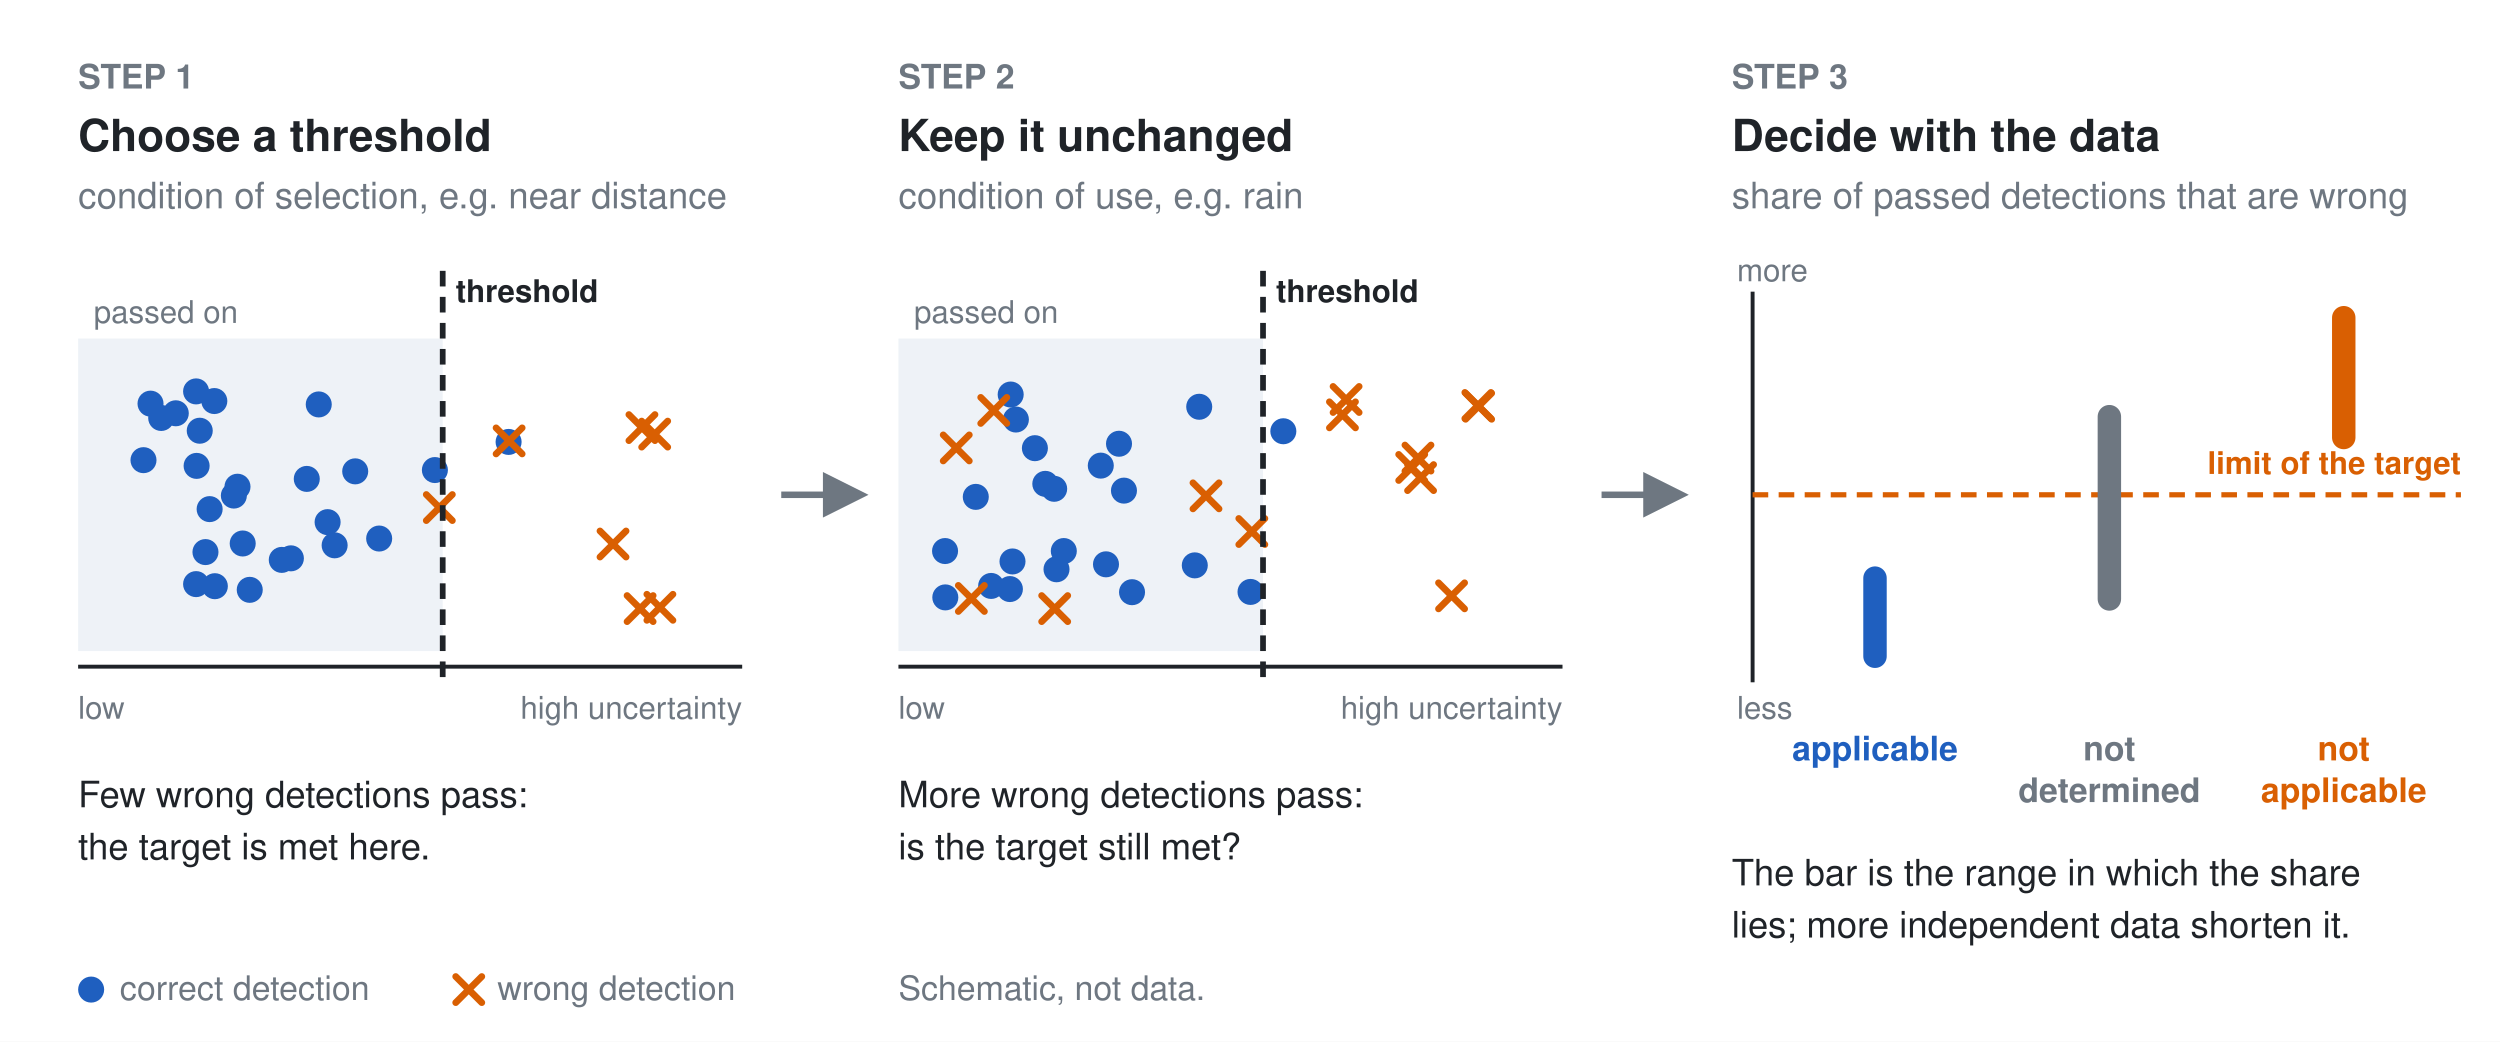
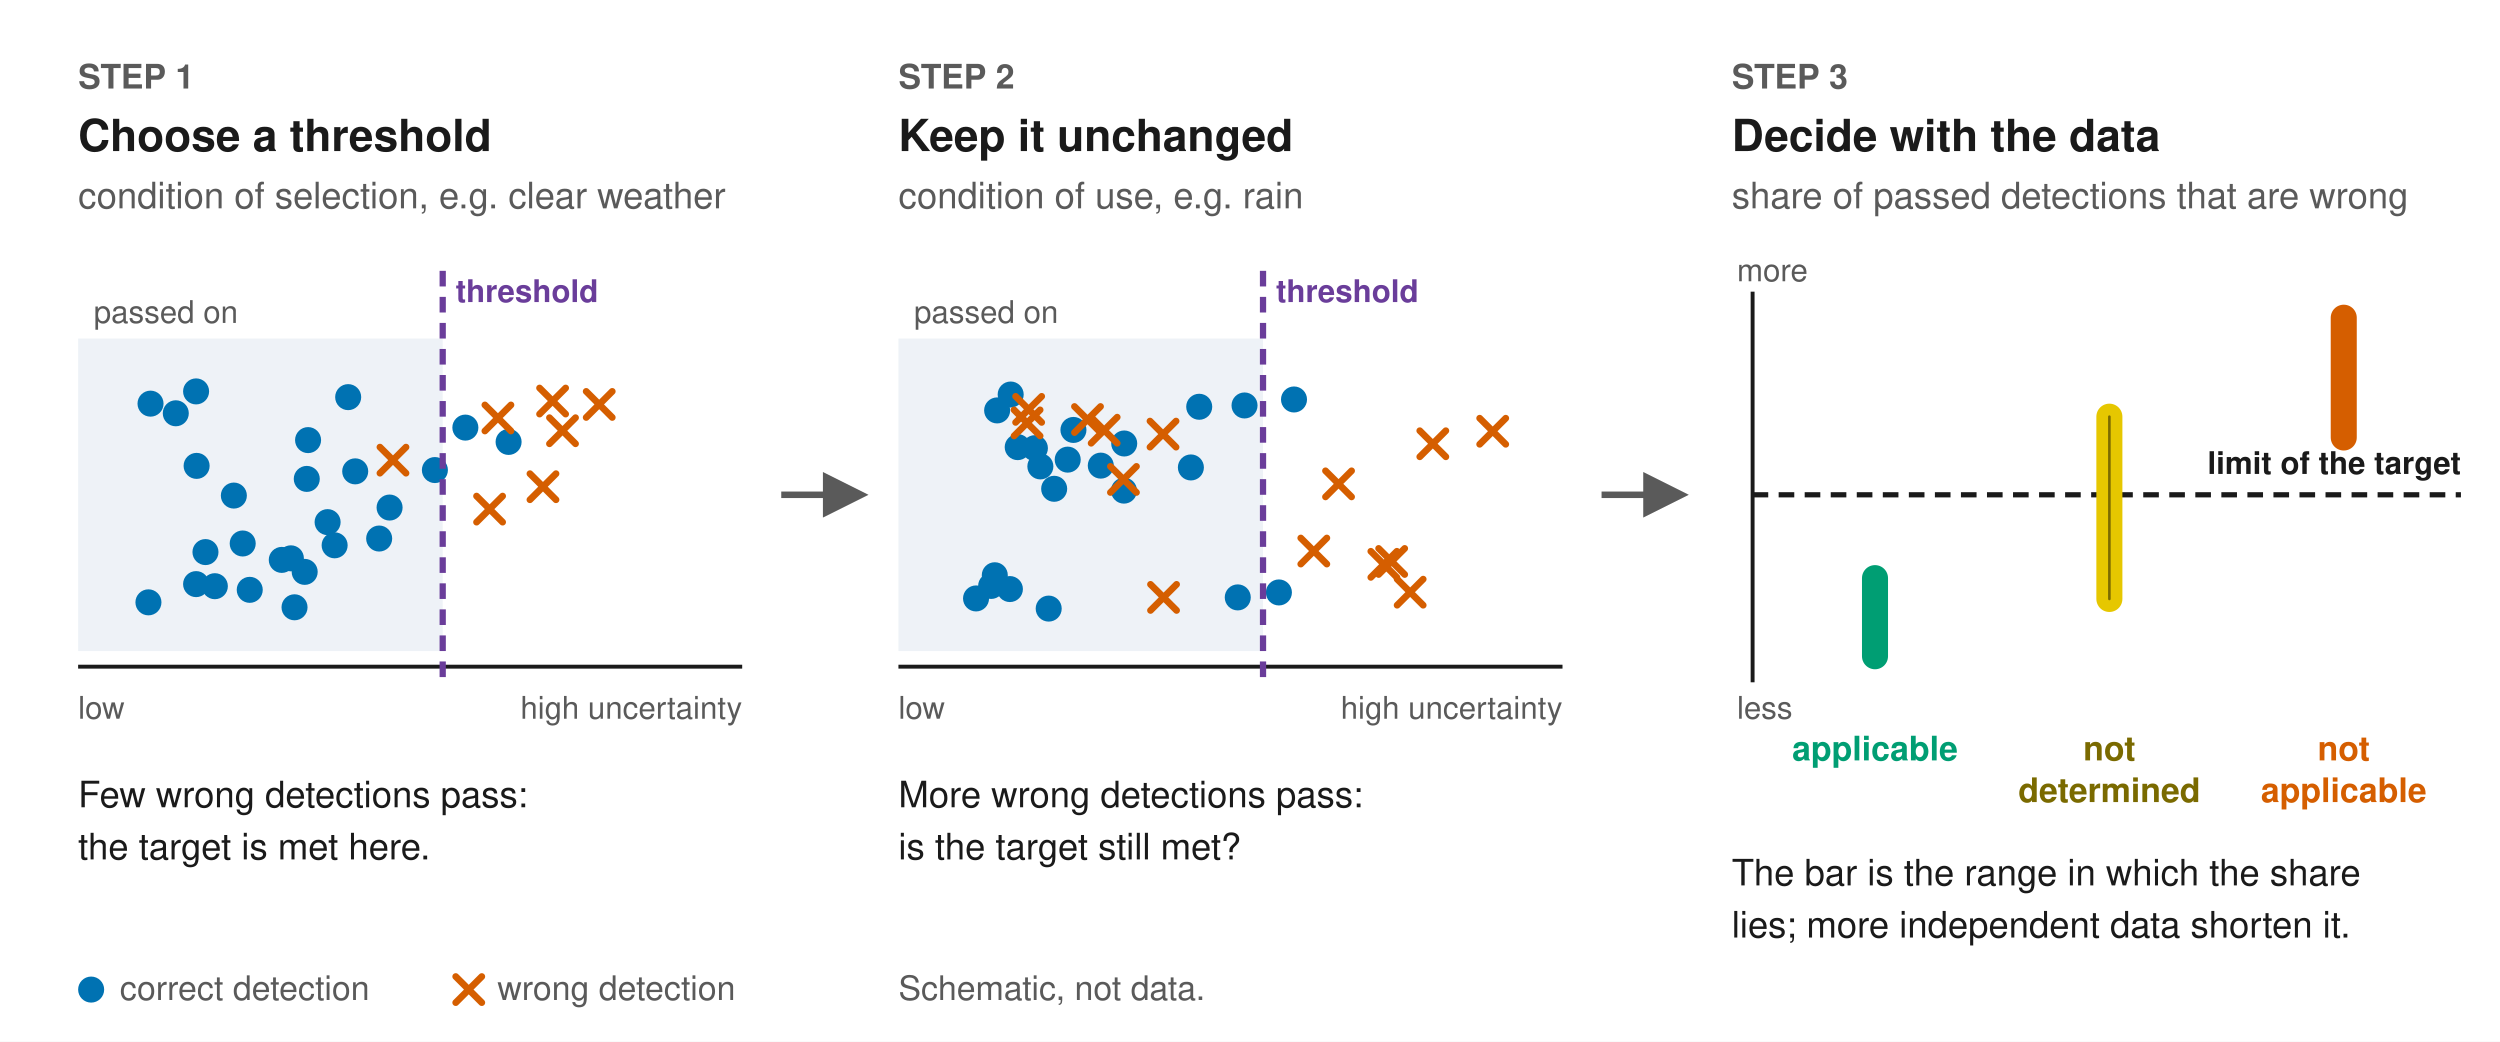
<svg xmlns="http://www.w3.org/2000/svg" viewBox="0 0 960 400" width="960" height="400" role="img" aria-labelledby="t d">
  <rect width="960" height="400" fill="white" />
  <defs>
    <marker id="a" viewBox="0 0 10 10" refX="8" refY="5" markerWidth="7" markerHeight="7" orient="auto">
-       <path d="M0,0 L10,5 L0,10 z" fill="#6e7781" />
+       <path d="M0,0 L10,5 L0,10 z" fill="#5a5a5a" />
    </marker>
  </defs>
-   <text x="30" y="34" font-family="Segoe UI, Helvetica, Arial, sans-serif" font-size="13" font-weight="bold" fill="#6e7781" text-anchor="start">STEP 1</text>
-   <text x="30" y="58" font-family="Segoe UI, Helvetica, Arial, sans-serif" font-size="17" font-weight="bold" fill="#1f2328" text-anchor="start">Choose a threshold</text>
-   <text x="30" y="80" font-family="Segoe UI, Helvetica, Arial, sans-serif" font-size="14" font-weight="normal" fill="#6e7781" text-anchor="start">condition of selection, e.g. near distance</text>
+   <text x="30" y="34" font-family="Segoe UI, Helvetica, Arial, sans-serif" font-size="13" font-weight="bold" fill="#5a5a5a" text-anchor="start">STEP 1</text>
+   <text x="30" y="58" font-family="Segoe UI, Helvetica, Arial, sans-serif" font-size="17" font-weight="bold" fill="#1a1a1a" text-anchor="start">Choose a threshold</text>
+   <text x="30" y="80" font-family="Segoe UI, Helvetica, Arial, sans-serif" font-size="14" font-weight="normal" fill="#5a5a5a" text-anchor="start">condition of selection, e.g. clear weather</text>
  <rect x="30" y="130" width="140" height="120" fill="#eef2f7" />
-   <text x="36" y="124" font-family="Segoe UI, Helvetica, Arial, sans-serif" font-size="12" font-weight="normal" fill="#6e7781" text-anchor="start">passed on</text>
-   <circle cx="80.5" cy="195.5" r="5" fill="#1f5fbf" />
-   <circle cx="91.2" cy="186.9" r="5" fill="#1f5fbf" />
-   <circle cx="61.9" cy="160.5" r="5" fill="#1f5fbf" />
-   <circle cx="82.3" cy="154.0" r="5" fill="#1f5fbf" />
-   <circle cx="76.7" cy="165.4" r="5" fill="#1f5fbf" />
-   <circle cx="122.4" cy="155.3" r="5" fill="#1f5fbf" />
-   <circle cx="55.1" cy="176.7" r="5" fill="#1f5fbf" />
-   <circle cx="128.5" cy="209.4" r="5" fill="#1f5fbf" />
-   <circle cx="78.9" cy="212.0" r="5" fill="#1f5fbf" />
-   <circle cx="111.7" cy="214.4" r="5" fill="#1f5fbf" />
-   <circle cx="108.2" cy="215.0" r="5" fill="#1f5fbf" />
-   <circle cx="125.8" cy="200.5" r="5" fill="#1f5fbf" />
-   <circle cx="89.8" cy="190.3" r="5" fill="#1f5fbf" />
-   <circle cx="145.6" cy="206.8" r="5" fill="#1f5fbf" />
-   <circle cx="57.8" cy="155.0" r="5" fill="#1f5fbf" />
-   <circle cx="82.5" cy="225.1" r="5" fill="#1f5fbf" />
-   <circle cx="167.0" cy="180.5" r="5" fill="#1f5fbf" />
-   <circle cx="195.3" cy="169.7" r="5" fill="#1f5fbf" />
-   <circle cx="75.3" cy="150.3" r="5" fill="#1f5fbf" />
-   <circle cx="93.2" cy="208.7" r="5" fill="#1f5fbf" />
-   <circle cx="95.9" cy="226.5" r="5" fill="#1f5fbf" />
-   <circle cx="117.8" cy="183.9" r="5" fill="#1f5fbf" />
-   <circle cx="75.5" cy="178.9" r="5" fill="#1f5fbf" />
-   <circle cx="75.3" cy="224.3" r="5" fill="#1f5fbf" />
-   <circle cx="136.4" cy="181.0" r="5" fill="#1f5fbf" />
-   <circle cx="67.5" cy="158.7" r="5" fill="#1f5fbf" />
-   <path d="M163.7,189.9 L173.7,199.9 M163.7,199.9 L173.7,189.9" stroke="#d95f02" stroke-width="2.6" stroke-linecap="round" />
-   <path d="M248.4,228.2 L258.4,238.2 M248.4,238.2 L258.4,228.2" stroke="#d95f02" stroke-width="2.6" stroke-linecap="round" />
-   <path d="M241.5,159.2 L251.5,169.2 M241.5,169.2 L251.5,159.2" stroke="#d95f02" stroke-width="2.6" stroke-linecap="round" />
-   <path d="M240.8,228.7 L250.8,238.7 M240.8,238.7 L250.8,228.7" stroke="#d95f02" stroke-width="2.6" stroke-linecap="round" />
-   <path d="M190.5,164.3 L200.5,174.3 M190.5,174.3 L200.5,164.3" stroke="#d95f02" stroke-width="2.6" stroke-linecap="round" />
-   <path d="M230.4,203.9 L240.4,213.9 M230.4,213.9 L240.4,203.9" stroke="#d95f02" stroke-width="2.6" stroke-linecap="round" />
-   <path d="M246.4,161.7 L256.4,171.7 M246.4,171.7 L256.4,161.7" stroke="#d95f02" stroke-width="2.6" stroke-linecap="round" />
-   <line x1="30" y1="256" x2="285" y2="256" stroke="#1f2328" stroke-width="1.5" />
-   <text x="30" y="276" font-family="Segoe UI, Helvetica, Arial, sans-serif" font-size="12" font-weight="normal" fill="#6e7781" text-anchor="start">low</text>
-   <text x="285" y="276" font-family="Segoe UI, Helvetica, Arial, sans-serif" font-size="12" font-weight="normal" fill="#6e7781" text-anchor="end">high uncertainty</text>
-   <line x1="170" y1="104" x2="170" y2="262" stroke="#1f2328" stroke-width="2.2" stroke-dasharray="6 4" />
-   <text x="175" y="116" font-family="Segoe UI, Helvetica, Arial, sans-serif" font-size="12" font-weight="bold" fill="#1f2328" text-anchor="start">threshold</text>
-   <text x="30" y="310" font-family="Segoe UI, Helvetica, Arial, sans-serif" font-size="14" font-weight="normal" fill="#1f2328" text-anchor="start">Few wrong detections pass:</text>
-   <text x="30" y="330" font-family="Segoe UI, Helvetica, Arial, sans-serif" font-size="14" font-weight="normal" fill="#1f2328" text-anchor="start">the target is met here.</text>
-   <path d="M300,190 L330,190" stroke="#6e7781" stroke-width="2.5" marker-end="url(#a)" />
-   <text x="345" y="34" font-family="Segoe UI, Helvetica, Arial, sans-serif" font-size="13" font-weight="bold" fill="#6e7781" text-anchor="start">STEP 2</text>
-   <text x="345" y="58" font-family="Segoe UI, Helvetica, Arial, sans-serif" font-size="17" font-weight="bold" fill="#1f2328" text-anchor="start">Keep it unchanged</text>
-   <text x="345" y="80" font-family="Segoe UI, Helvetica, Arial, sans-serif" font-size="14" font-weight="normal" fill="#6e7781" text-anchor="start">condition of use, e.g. rain</text>
+   <text x="36" y="124" font-family="Segoe UI, Helvetica, Arial, sans-serif" font-size="12" font-weight="normal" fill="#5a5a5a" text-anchor="start">passed on</text>
+   <circle cx="128.5" cy="209.4" r="5" fill="#0072b2" />
+   <circle cx="78.9" cy="212.0" r="5" fill="#0072b2" />
+   <circle cx="111.7" cy="214.4" r="5" fill="#0072b2" />
+   <circle cx="108.2" cy="215.0" r="5" fill="#0072b2" />
+   <circle cx="125.8" cy="200.5" r="5" fill="#0072b2" />
+   <circle cx="89.8" cy="190.3" r="5" fill="#0072b2" />
+   <circle cx="145.6" cy="206.8" r="5" fill="#0072b2" />
+   <circle cx="57.8" cy="155.0" r="5" fill="#0072b2" />
+   <circle cx="82.5" cy="225.1" r="5" fill="#0072b2" />
+   <circle cx="167.0" cy="180.5" r="5" fill="#0072b2" />
+   <circle cx="195.3" cy="169.7" r="5" fill="#0072b2" />
+   <circle cx="75.3" cy="150.3" r="5" fill="#0072b2" />
+   <circle cx="93.2" cy="208.7" r="5" fill="#0072b2" />
+   <circle cx="95.9" cy="226.5" r="5" fill="#0072b2" />
+   <circle cx="117.8" cy="183.9" r="5" fill="#0072b2" />
+   <circle cx="75.5" cy="178.9" r="5" fill="#0072b2" />
+   <circle cx="75.3" cy="224.3" r="5" fill="#0072b2" />
+   <circle cx="136.4" cy="181.0" r="5" fill="#0072b2" />
+   <circle cx="67.5" cy="158.7" r="5" fill="#0072b2" />
+   <circle cx="149.6" cy="194.9" r="5" fill="#0072b2" />
+   <circle cx="113.1" cy="233.2" r="5" fill="#0072b2" />
+   <circle cx="178.7" cy="164.2" r="5" fill="#0072b2" />
+   <circle cx="118.3" cy="169.0" r="5" fill="#0072b2" />
+   <circle cx="117.0" cy="219.6" r="5" fill="#0072b2" />
+   <circle cx="133.7" cy="152.5" r="5" fill="#0072b2" />
+   <circle cx="57.0" cy="231.3" r="5" fill="#0072b2" />
+   <path d="M183.0,190.5 L193.0,200.5 M183.0,200.5 L193.0,190.5" stroke="#d55e00" stroke-width="2.6" stroke-linecap="round" fill="none" />
+   <path d="M203.5,181.9 L213.5,191.9 M203.5,191.9 L213.5,181.9" stroke="#d55e00" stroke-width="2.6" stroke-linecap="round" fill="none" />
+   <path d="M186.2,155.5 L196.2,165.5 M186.2,165.5 L196.2,155.5" stroke="#d55e00" stroke-width="2.6" stroke-linecap="round" fill="none" />
+   <path d="M207.2,149.0 L217.2,159.0 M207.2,159.0 L217.2,149.0" stroke="#d55e00" stroke-width="2.6" stroke-linecap="round" fill="none" />
+   <path d="M211.0,160.4 L221.0,170.4 M211.0,170.4 L221.0,160.4" stroke="#d55e00" stroke-width="2.6" stroke-linecap="round" fill="none" />
+   <path d="M225.1,150.3 L235.1,160.3 M225.1,160.3 L235.1,150.3" stroke="#d55e00" stroke-width="2.6" stroke-linecap="round" fill="none" />
+   <path d="M145.9,171.7 L155.9,181.7 M145.9,181.7 L155.9,171.7" stroke="#d55e00" stroke-width="2.6" stroke-linecap="round" fill="none" />
+   <line x1="30" y1="256" x2="285" y2="256" stroke="#1a1a1a" stroke-width="1.5" />
+   <text x="30" y="276" font-family="Segoe UI, Helvetica, Arial, sans-serif" font-size="12" font-weight="normal" fill="#5a5a5a" text-anchor="start">low</text>
+   <text x="285" y="276" font-family="Segoe UI, Helvetica, Arial, sans-serif" font-size="12" font-weight="normal" fill="#5a5a5a" text-anchor="end">high uncertainty</text>
+   <line x1="170" y1="104" x2="170" y2="262" stroke="#6a3d9a" stroke-width="2.4" stroke-dasharray="6 4" />
+   <text x="175" y="116" font-family="Segoe UI, Helvetica, Arial, sans-serif" font-size="12" font-weight="bold" fill="#6a3d9a" text-anchor="start">threshold</text>
+   <text x="30" y="310" font-family="Segoe UI, Helvetica, Arial, sans-serif" font-size="14" font-weight="normal" fill="#1a1a1a" text-anchor="start">Few wrong detections pass:</text>
+   <text x="30" y="330" font-family="Segoe UI, Helvetica, Arial, sans-serif" font-size="14" font-weight="normal" fill="#1a1a1a" text-anchor="start">the target is met here.</text>
+   <path d="M300,190 L330,190" stroke="#5a5a5a" stroke-width="2.5" marker-end="url(#a)" />
+   <text x="345" y="34" font-family="Segoe UI, Helvetica, Arial, sans-serif" font-size="13" font-weight="bold" fill="#5a5a5a" text-anchor="start">STEP 2</text>
+   <text x="345" y="58" font-family="Segoe UI, Helvetica, Arial, sans-serif" font-size="17" font-weight="bold" fill="#1a1a1a" text-anchor="start">Keep it unchanged</text>
+   <text x="345" y="80" font-family="Segoe UI, Helvetica, Arial, sans-serif" font-size="14" font-weight="normal" fill="#5a5a5a" text-anchor="start">condition of use, e.g. rain</text>
  <rect x="345" y="130" width="140" height="120" fill="#eef2f7" />
-   <text x="351" y="124" font-family="Segoe UI, Helvetica, Arial, sans-serif" font-size="12" font-weight="normal" fill="#6e7781" text-anchor="start">passed on</text>
-   <circle cx="374.7" cy="190.8" r="5" fill="#1f5fbf" />
-   <circle cx="480.2" cy="227.3" r="5" fill="#1f5fbf" />
-   <circle cx="458.8" cy="217.1" r="5" fill="#1f5fbf" />
-   <circle cx="408.5" cy="211.6" r="5" fill="#1f5fbf" />
-   <circle cx="405.7" cy="218.6" r="5" fill="#1f5fbf" />
-   <circle cx="390.1" cy="161.1" r="5" fill="#1f5fbf" />
-   <circle cx="363.0" cy="229.4" r="5" fill="#1f5fbf" />
-   <circle cx="429.7" cy="170.4" r="5" fill="#1f5fbf" />
-   <circle cx="434.7" cy="227.4" r="5" fill="#1f5fbf" />
-   <circle cx="401.4" cy="185.8" r="5" fill="#1f5fbf" />
-   <circle cx="492.8" cy="165.6" r="5" fill="#1f5fbf" />
-   <circle cx="362.9" cy="211.6" r="5" fill="#1f5fbf" />
-   <circle cx="424.7" cy="216.7" r="5" fill="#1f5fbf" />
-   <circle cx="388.8" cy="215.6" r="5" fill="#1f5fbf" />
-   <circle cx="404.8" cy="187.7" r="5" fill="#1f5fbf" />
-   <circle cx="431.6" cy="188.4" r="5" fill="#1f5fbf" />
-   <circle cx="397.4" cy="172.1" r="5" fill="#1f5fbf" />
-   <circle cx="460.5" cy="156.2" r="5" fill="#1f5fbf" />
-   <circle cx="387.8" cy="226.2" r="5" fill="#1f5fbf" />
-   <circle cx="380.6" cy="225.0" r="5" fill="#1f5fbf" />
-   <circle cx="422.7" cy="178.8" r="5" fill="#1f5fbf" />
-   <circle cx="388.1" cy="151.5" r="5" fill="#1f5fbf" />
-   <path d="M400.0,228.7 L410.0,238.7 M400.0,238.7 L410.0,228.7" stroke="#d95f02" stroke-width="2.6" stroke-linecap="round" />
-   <path d="M511.9,148.4 L521.9,158.4 M511.9,158.4 L521.9,148.4" stroke="#d95f02" stroke-width="2.6" stroke-linecap="round" />
-   <path d="M362.2,167.0 L372.2,177.0 M362.2,177.0 L372.2,167.0" stroke="#d95f02" stroke-width="2.6" stroke-linecap="round" />
-   <path d="M376.6,152.6 L386.6,162.6 M376.6,162.6 L386.6,152.6" stroke="#d95f02" stroke-width="2.6" stroke-linecap="round" />
-   <path d="M368.0,224.8 L378.0,234.8 M368.0,234.8 L378.0,224.8" stroke="#d95f02" stroke-width="2.6" stroke-linecap="round" />
-   <path d="M562.5,150.7 L572.5,160.7 M562.5,160.7 L572.5,150.7" stroke="#d95f02" stroke-width="2.6" stroke-linecap="round" />
-   <path d="M552.4,223.8 L562.4,233.8 M552.4,233.8 L562.4,223.8" stroke="#d95f02" stroke-width="2.6" stroke-linecap="round" />
-   <path d="M510.5,154.3 L520.5,164.3 M510.5,164.3 L520.5,154.3" stroke="#d95f02" stroke-width="2.6" stroke-linecap="round" />
-   <path d="M539.5,170.9 L549.5,180.9 M539.5,180.9 L549.5,170.9" stroke="#d95f02" stroke-width="2.6" stroke-linecap="round" />
-   <path d="M537.1,174.5 L547.1,184.5 M537.1,184.5 L547.1,174.5" stroke="#d95f02" stroke-width="2.6" stroke-linecap="round" />
-   <path d="M458.1,185.4 L468.1,195.4 M458.1,195.4 L468.1,185.4" stroke="#d95f02" stroke-width="2.6" stroke-linecap="round" />
-   <path d="M540.5,178.4 L550.5,188.4 M540.5,188.4 L550.5,178.4" stroke="#d95f02" stroke-width="2.6" stroke-linecap="round" />
-   <path d="M475.7,199.1 L485.7,209.1 M475.7,209.1 L485.7,199.1" stroke="#d95f02" stroke-width="2.6" stroke-linecap="round" />
-   <path d="M562.8,151.0 L572.8,161.0 M562.8,161.0 L572.8,151.0" stroke="#d95f02" stroke-width="2.6" stroke-linecap="round" />
-   <line x1="345" y1="256" x2="600" y2="256" stroke="#1f2328" stroke-width="1.5" />
-   <text x="345" y="276" font-family="Segoe UI, Helvetica, Arial, sans-serif" font-size="12" font-weight="normal" fill="#6e7781" text-anchor="start">low</text>
-   <text x="600" y="276" font-family="Segoe UI, Helvetica, Arial, sans-serif" font-size="12" font-weight="normal" fill="#6e7781" text-anchor="end">high uncertainty</text>
-   <line x1="485" y1="104" x2="485" y2="262" stroke="#1f2328" stroke-width="2.2" stroke-dasharray="6 4" />
-   <text x="490" y="116" font-family="Segoe UI, Helvetica, Arial, sans-serif" font-size="12" font-weight="bold" fill="#1f2328" text-anchor="start">threshold</text>
-   <text x="345" y="310" font-family="Segoe UI, Helvetica, Arial, sans-serif" font-size="14" font-weight="normal" fill="#1f2328" text-anchor="start">More wrong detections pass:</text>
-   <text x="345" y="330" font-family="Segoe UI, Helvetica, Arial, sans-serif" font-size="14" font-weight="normal" fill="#1f2328" text-anchor="start">is the target still met?</text>
-   <path d="M615,190 L645,190" stroke="#6e7781" stroke-width="2.5" marker-end="url(#a)" />
-   <text x="665" y="34" font-family="Segoe UI, Helvetica, Arial, sans-serif" font-size="13" font-weight="bold" fill="#6e7781" text-anchor="start">STEP 3</text>
-   <text x="665" y="58" font-family="Segoe UI, Helvetica, Arial, sans-serif" font-size="17" font-weight="bold" fill="#1f2328" text-anchor="start">Decide with the data</text>
-   <text x="665" y="80" font-family="Segoe UI, Helvetica, Arial, sans-serif" font-size="14" font-weight="normal" fill="#6e7781" text-anchor="start">share of passed detections that are wrong</text>
-   <line x1="673" y1="112" x2="673" y2="262" stroke="#1f2328" stroke-width="1.5" />
-   <text x="667" y="108" font-family="Segoe UI, Helvetica, Arial, sans-serif" font-size="12" font-weight="normal" fill="#6e7781" text-anchor="start">more</text>
-   <text x="667" y="276" font-family="Segoe UI, Helvetica, Arial, sans-serif" font-size="12" font-weight="normal" fill="#6e7781" text-anchor="start">less</text>
-   <line x1="673" y1="190" x2="945" y2="190" stroke="#d95f02" stroke-width="2" stroke-dasharray="6 4" />
-   <text x="945" y="182" font-family="Segoe UI, Helvetica, Arial, sans-serif" font-size="12" font-weight="bold" fill="#d95f02" text-anchor="end">limit of the target</text>
-   <line x1="720" y1="222" x2="720" y2="252" stroke="#1f5fbf" stroke-width="9" stroke-linecap="round" />
-   <text x="720" y="292" font-family="Segoe UI, Helvetica, Arial, sans-serif" font-size="13" font-weight="bold" fill="#1f5fbf" text-anchor="middle">applicable</text>
-   <line x1="810" y1="160" x2="810" y2="230" stroke="#6e7781" stroke-width="9" stroke-linecap="round" />
-   <text x="810" y="292" font-family="Segoe UI, Helvetica, Arial, sans-serif" font-size="13" font-weight="bold" fill="#6e7781" text-anchor="middle">not</text>
-   <text x="810" y="308" font-family="Segoe UI, Helvetica, Arial, sans-serif" font-size="13" font-weight="bold" fill="#6e7781" text-anchor="middle">determined</text>
-   <line x1="900" y1="122" x2="900" y2="168" stroke="#d95f02" stroke-width="9" stroke-linecap="round" />
-   <text x="900" y="292" font-family="Segoe UI, Helvetica, Arial, sans-serif" font-size="13" font-weight="bold" fill="#d95f02" text-anchor="middle">not</text>
-   <text x="900" y="308" font-family="Segoe UI, Helvetica, Arial, sans-serif" font-size="13" font-weight="bold" fill="#d95f02" text-anchor="middle">applicable</text>
-   <text x="665" y="340" font-family="Segoe UI, Helvetica, Arial, sans-serif" font-size="14" font-weight="normal" fill="#1f2328" text-anchor="start">The bar is the range in which the share</text>
-   <text x="665" y="360" font-family="Segoe UI, Helvetica, Arial, sans-serif" font-size="14" font-weight="normal" fill="#1f2328" text-anchor="start">lies; more independent data shorten it.</text>
-   <circle cx="35.0" cy="380.0" r="5" fill="#1f5fbf" />
-   <text x="46" y="384" font-family="Segoe UI, Helvetica, Arial, sans-serif" font-size="13" font-weight="normal" fill="#6e7781" text-anchor="start">correct detection</text>
-   <path d="M175.0,375.0 L185.0,385.0 M175.0,385.0 L185.0,375.0" stroke="#d95f02" stroke-width="2.6" stroke-linecap="round" />
-   <text x="191" y="384" font-family="Segoe UI, Helvetica, Arial, sans-serif" font-size="13" font-weight="normal" fill="#6e7781" text-anchor="start">wrong detection</text>
-   <text x="345" y="384" font-family="Segoe UI, Helvetica, Arial, sans-serif" font-size="13" font-weight="normal" fill="#6e7781" text-anchor="start">Schematic, not data.</text>
+   <text x="351" y="124" font-family="Segoe UI, Helvetica, Arial, sans-serif" font-size="12" font-weight="normal" fill="#5a5a5a" text-anchor="start">passed on</text>
+   <circle cx="404.8" cy="187.7" r="5" fill="#0072b2" />
+   <circle cx="431.6" cy="188.4" r="5" fill="#0072b2" />
+   <circle cx="397.4" cy="172.1" r="5" fill="#0072b2" />
+   <circle cx="460.5" cy="156.2" r="5" fill="#0072b2" />
+   <circle cx="387.8" cy="226.2" r="5" fill="#0072b2" />
+   <circle cx="380.6" cy="225.0" r="5" fill="#0072b2" />
+   <circle cx="422.7" cy="178.8" r="5" fill="#0072b2" />
+   <circle cx="388.1" cy="151.5" r="5" fill="#0072b2" />
+   <circle cx="402.7" cy="233.7" r="5" fill="#0072b2" />
+   <circle cx="496.9" cy="153.4" r="5" fill="#0072b2" />
+   <circle cx="491.1" cy="227.5" r="5" fill="#0072b2" />
+   <circle cx="382.9" cy="157.6" r="5" fill="#0072b2" />
+   <circle cx="374.8" cy="229.8" r="5" fill="#0072b2" />
+   <circle cx="477.9" cy="155.7" r="5" fill="#0072b2" />
+   <circle cx="431.7" cy="170.3" r="5" fill="#0072b2" />
+   <circle cx="410.0" cy="176.5" r="5" fill="#0072b2" />
+   <circle cx="412.2" cy="165.1" r="5" fill="#0072b2" />
+   <circle cx="475.3" cy="229.4" r="5" fill="#0072b2" />
+   <circle cx="382.0" cy="220.9" r="5" fill="#0072b2" />
+   <circle cx="399.5" cy="179.1" r="5" fill="#0072b2" />
+   <circle cx="457.3" cy="179.5" r="5" fill="#0072b2" />
+   <circle cx="390.8" cy="171.7" r="5" fill="#0072b2" />
+   <path d="M441.6,161.7 L451.6,171.7 M441.6,171.7 L451.6,161.7" stroke="#d55e00" stroke-width="2.6" stroke-linecap="round" fill="none" />
+   <path d="M390.0,152.2 L400.0,162.2 M390.0,162.2 L400.0,152.2" stroke="#d55e00" stroke-width="2.6" stroke-linecap="round" fill="none" />
+   <path d="M419.0,160.2 L429.0,170.2 M419.0,170.2 L429.0,160.2" stroke="#d55e00" stroke-width="2.6" stroke-linecap="round" fill="none" />
+   <path d="M426.4,179.1 L436.4,189.1 M426.4,189.1 L436.4,179.1" stroke="#d55e00" stroke-width="2.6" stroke-linecap="round" fill="none" />
+   <path d="M389.4,157.4 L399.4,167.4 M389.4,167.4 L399.4,157.4" stroke="#d55e00" stroke-width="2.6" stroke-linecap="round" fill="none" />
+   <path d="M412.6,156.1 L422.6,166.1 M412.6,166.1 L422.6,156.1" stroke="#d55e00" stroke-width="2.6" stroke-linecap="round" fill="none" />
+   <path d="M441.8,224.4 L451.8,234.4 M441.8,234.4 L451.8,224.4" stroke="#d55e00" stroke-width="2.6" stroke-linecap="round" fill="none" />
+   <path d="M545.2,165.4 L555.2,175.4 M545.2,175.4 L555.2,165.4" stroke="#d55e00" stroke-width="2.6" stroke-linecap="round" fill="none" />
+   <path d="M536.5,222.4 L546.5,232.4 M536.5,232.4 L546.5,222.4" stroke="#d55e00" stroke-width="2.6" stroke-linecap="round" fill="none" />
+   <path d="M509.0,180.8 L519.0,190.8 M509.0,190.8 L519.0,180.8" stroke="#d55e00" stroke-width="2.6" stroke-linecap="round" fill="none" />
+   <path d="M568.2,160.6 L578.2,170.6 M568.2,170.6 L578.2,160.6" stroke="#d55e00" stroke-width="2.6" stroke-linecap="round" fill="none" />
+   <path d="M499.5,206.6 L509.5,216.6 M499.5,216.6 L509.5,206.6" stroke="#d55e00" stroke-width="2.6" stroke-linecap="round" fill="none" />
+   <path d="M526.4,211.7 L536.4,221.7 M526.4,221.7 L536.4,211.7" stroke="#d55e00" stroke-width="2.6" stroke-linecap="round" fill="none" />
+   <path d="M529.4,210.6 L539.4,220.6 M529.4,220.6 L539.4,210.6" stroke="#d55e00" stroke-width="2.6" stroke-linecap="round" fill="none" />
+   <line x1="345" y1="256" x2="600" y2="256" stroke="#1a1a1a" stroke-width="1.5" />
+   <text x="345" y="276" font-family="Segoe UI, Helvetica, Arial, sans-serif" font-size="12" font-weight="normal" fill="#5a5a5a" text-anchor="start">low</text>
+   <text x="600" y="276" font-family="Segoe UI, Helvetica, Arial, sans-serif" font-size="12" font-weight="normal" fill="#5a5a5a" text-anchor="end">high uncertainty</text>
+   <line x1="485" y1="104" x2="485" y2="262" stroke="#6a3d9a" stroke-width="2.4" stroke-dasharray="6 4" />
+   <text x="490" y="116" font-family="Segoe UI, Helvetica, Arial, sans-serif" font-size="12" font-weight="bold" fill="#6a3d9a" text-anchor="start">threshold</text>
+   <text x="345" y="310" font-family="Segoe UI, Helvetica, Arial, sans-serif" font-size="14" font-weight="normal" fill="#1a1a1a" text-anchor="start">More wrong detections pass:</text>
+   <text x="345" y="330" font-family="Segoe UI, Helvetica, Arial, sans-serif" font-size="14" font-weight="normal" fill="#1a1a1a" text-anchor="start">is the target still met?</text>
+   <path d="M615,190 L645,190" stroke="#5a5a5a" stroke-width="2.5" marker-end="url(#a)" />
+   <text x="665" y="34" font-family="Segoe UI, Helvetica, Arial, sans-serif" font-size="13" font-weight="bold" fill="#5a5a5a" text-anchor="start">STEP 3</text>
+   <text x="665" y="58" font-family="Segoe UI, Helvetica, Arial, sans-serif" font-size="17" font-weight="bold" fill="#1a1a1a" text-anchor="start">Decide with the data</text>
+   <text x="665" y="80" font-family="Segoe UI, Helvetica, Arial, sans-serif" font-size="14" font-weight="normal" fill="#5a5a5a" text-anchor="start">share of passed detections that are wrong</text>
+   <line x1="673" y1="112" x2="673" y2="262" stroke="#1a1a1a" stroke-width="1.5" />
+   <text x="667" y="108" font-family="Segoe UI, Helvetica, Arial, sans-serif" font-size="12" font-weight="normal" fill="#5a5a5a" text-anchor="start">more</text>
+   <text x="667" y="276" font-family="Segoe UI, Helvetica, Arial, sans-serif" font-size="12" font-weight="normal" fill="#5a5a5a" text-anchor="start">less</text>
+   <line x1="673" y1="190" x2="945" y2="190" stroke="#1a1a1a" stroke-width="2" stroke-dasharray="6 4" />
+   <text x="945" y="182" font-family="Segoe UI, Helvetica, Arial, sans-serif" font-size="12" font-weight="bold" fill="#1a1a1a" text-anchor="end">limit of the target</text>
+   <line x1="720" y1="222" x2="720" y2="252" stroke="#009e73" stroke-width="10" stroke-linecap="round" />
+   <text x="720" y="292" font-family="Segoe UI, Helvetica, Arial, sans-serif" font-size="13" font-weight="bold" fill="#009e73" text-anchor="middle">applicable</text>
+   <line x1="810" y1="160" x2="810" y2="230" stroke="#e6c700" stroke-width="10" stroke-linecap="round" />
+   <line x1="810" y1="160" x2="810" y2="230" stroke="#7a6a00" stroke-width="1" stroke-linecap="round" fill="none" />
+   <text x="810" y="292" font-family="Segoe UI, Helvetica, Arial, sans-serif" font-size="13" font-weight="bold" fill="#7a6a00" text-anchor="middle">not</text>
+   <text x="810" y="308" font-family="Segoe UI, Helvetica, Arial, sans-serif" font-size="13" font-weight="bold" fill="#7a6a00" text-anchor="middle">determined</text>
+   <line x1="900" y1="122" x2="900" y2="168" stroke="#d55e00" stroke-width="10" stroke-linecap="round" />
+   <text x="900" y="292" font-family="Segoe UI, Helvetica, Arial, sans-serif" font-size="13" font-weight="bold" fill="#d55e00" text-anchor="middle">not</text>
+   <text x="900" y="308" font-family="Segoe UI, Helvetica, Arial, sans-serif" font-size="13" font-weight="bold" fill="#d55e00" text-anchor="middle">applicable</text>
+   <text x="665" y="340" font-family="Segoe UI, Helvetica, Arial, sans-serif" font-size="14" font-weight="normal" fill="#1a1a1a" text-anchor="start">The bar is the range in which the share</text>
+   <text x="665" y="360" font-family="Segoe UI, Helvetica, Arial, sans-serif" font-size="14" font-weight="normal" fill="#1a1a1a" text-anchor="start">lies; more independent data shorten it.</text>
+   <circle cx="35.0" cy="380.0" r="5" fill="#0072b2" />
+   <text x="46" y="384" font-family="Segoe UI, Helvetica, Arial, sans-serif" font-size="13" font-weight="normal" fill="#5a5a5a" text-anchor="start">correct detection</text>
+   <path d="M175.0,375.0 L185.0,385.0 M175.0,385.0 L185.0,375.0" stroke="#d55e00" stroke-width="2.6" stroke-linecap="round" fill="none" />
+   <text x="191" y="384" font-family="Segoe UI, Helvetica, Arial, sans-serif" font-size="13" font-weight="normal" fill="#5a5a5a" text-anchor="start">wrong detection</text>
+   <text x="345" y="384" font-family="Segoe UI, Helvetica, Arial, sans-serif" font-size="13" font-weight="normal" fill="#5a5a5a" text-anchor="start">Schematic, not data.</text>
</svg>
